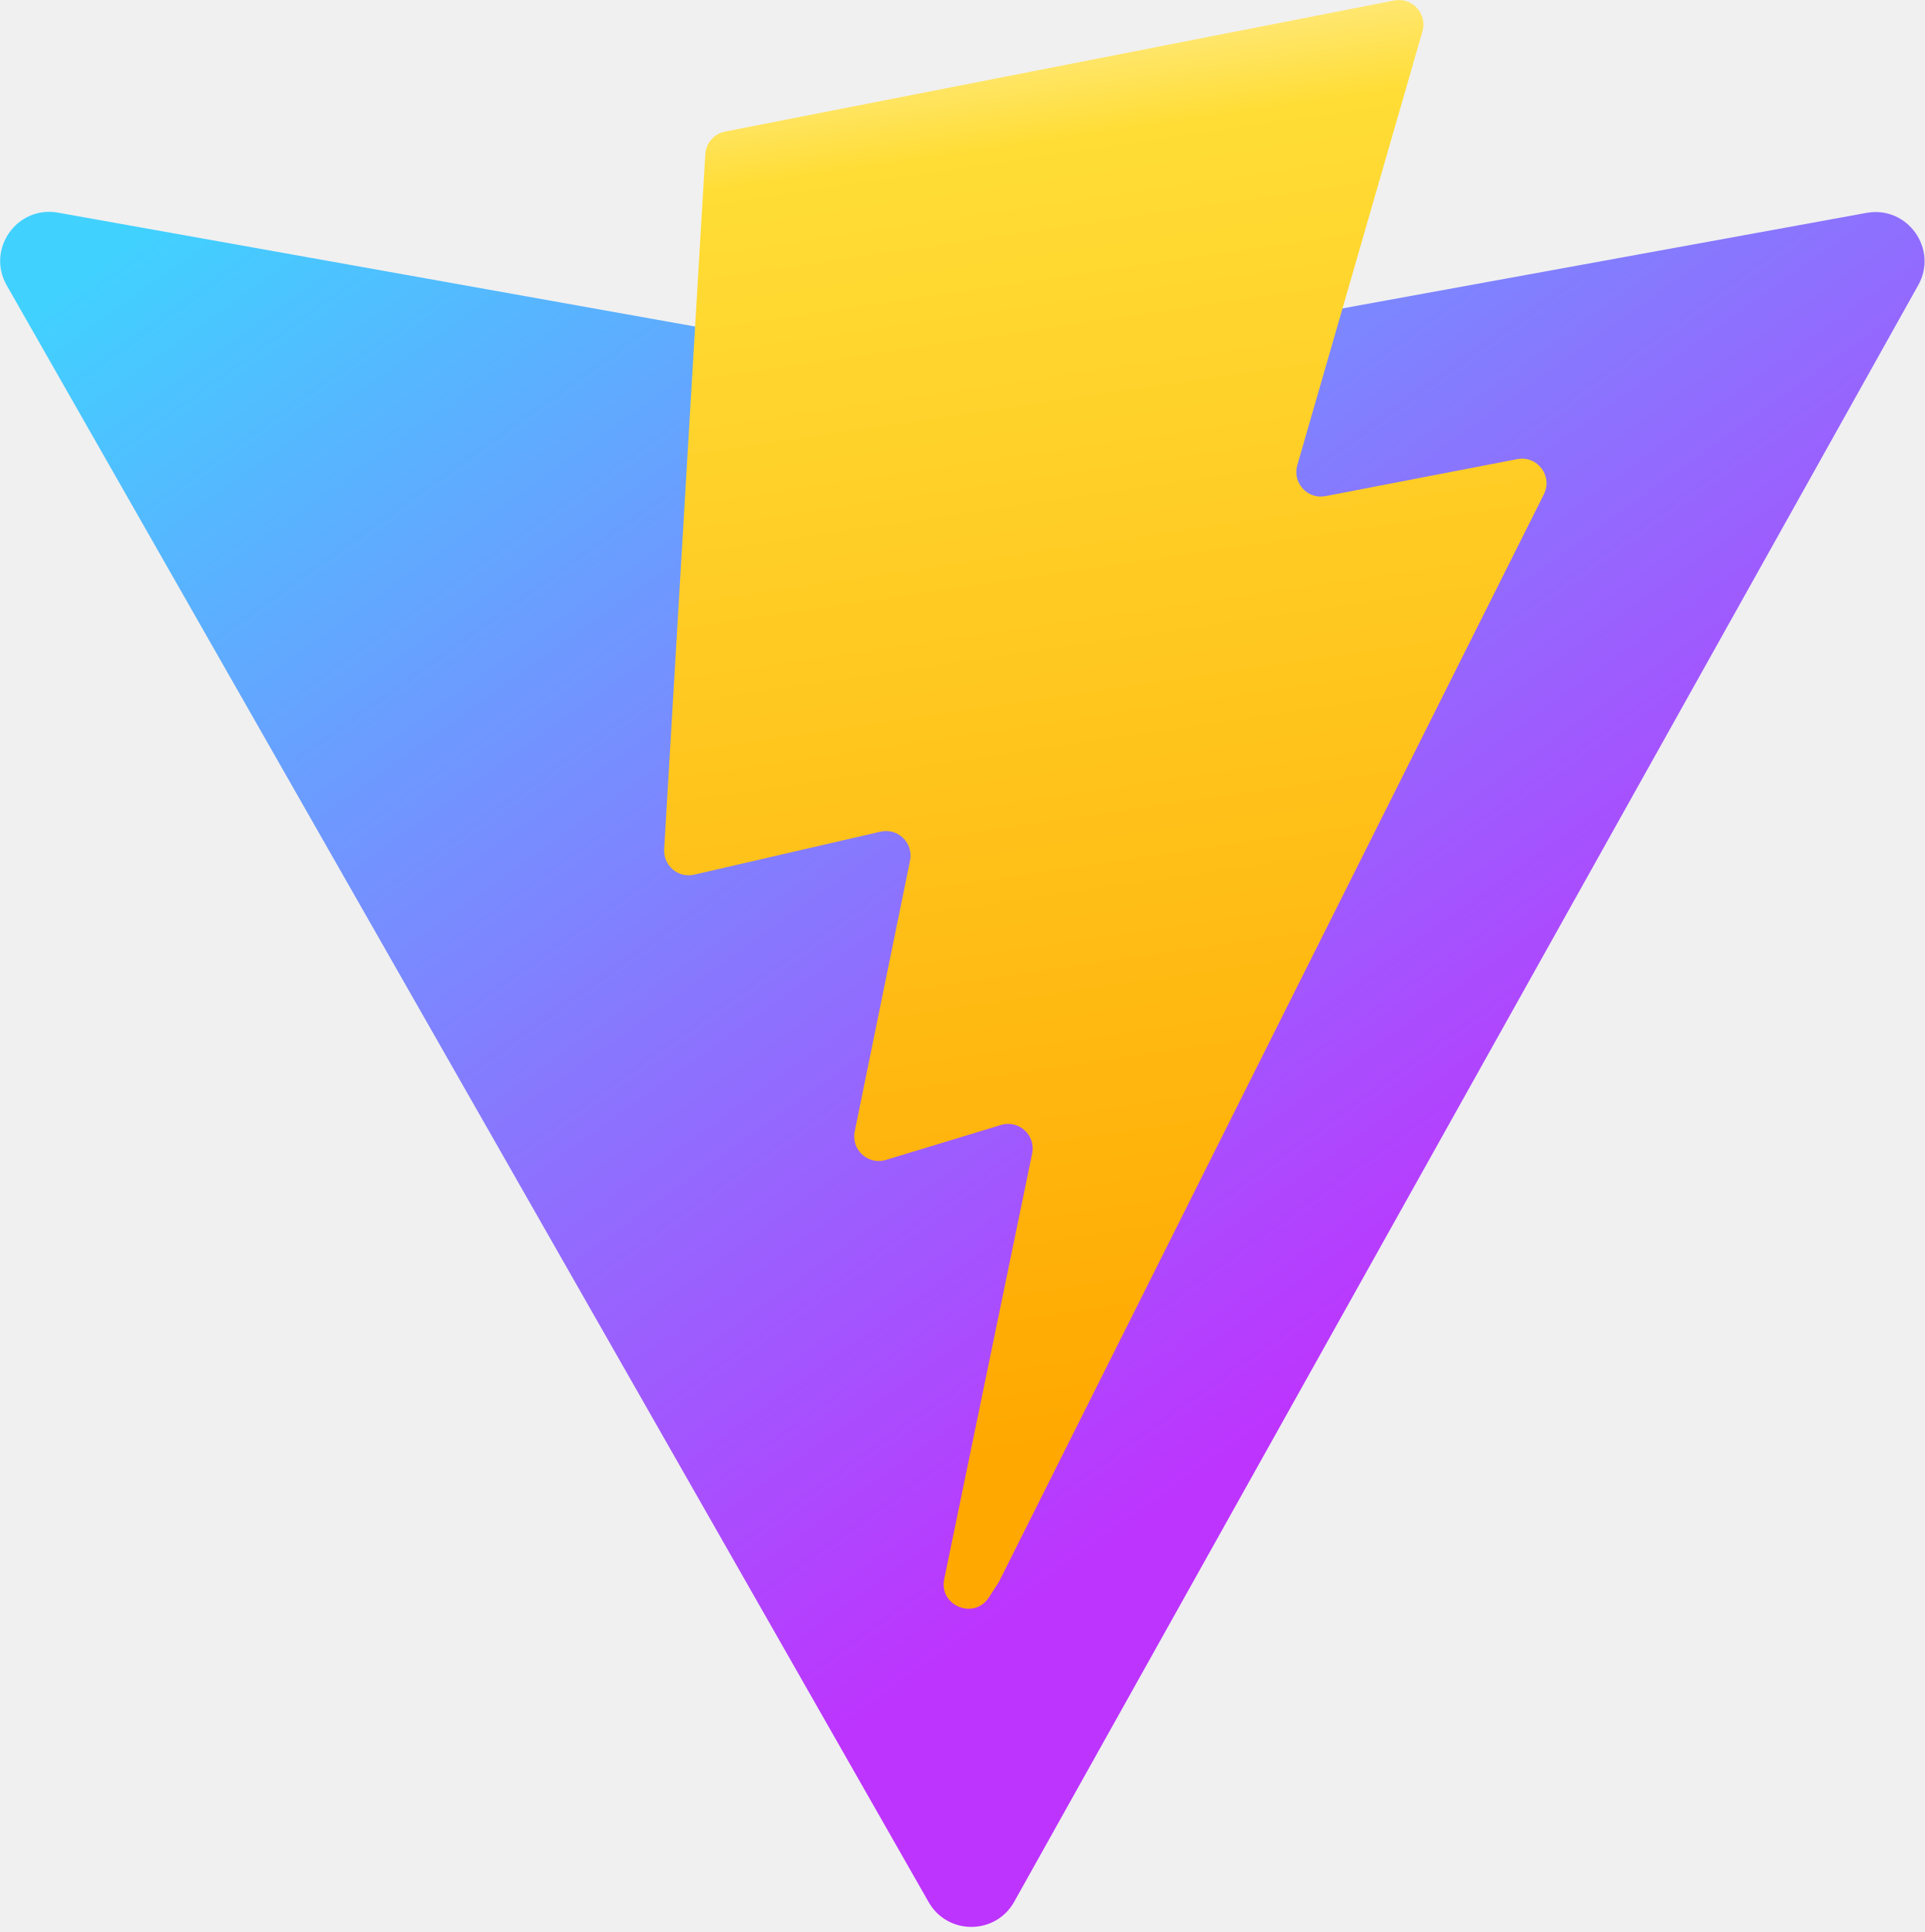
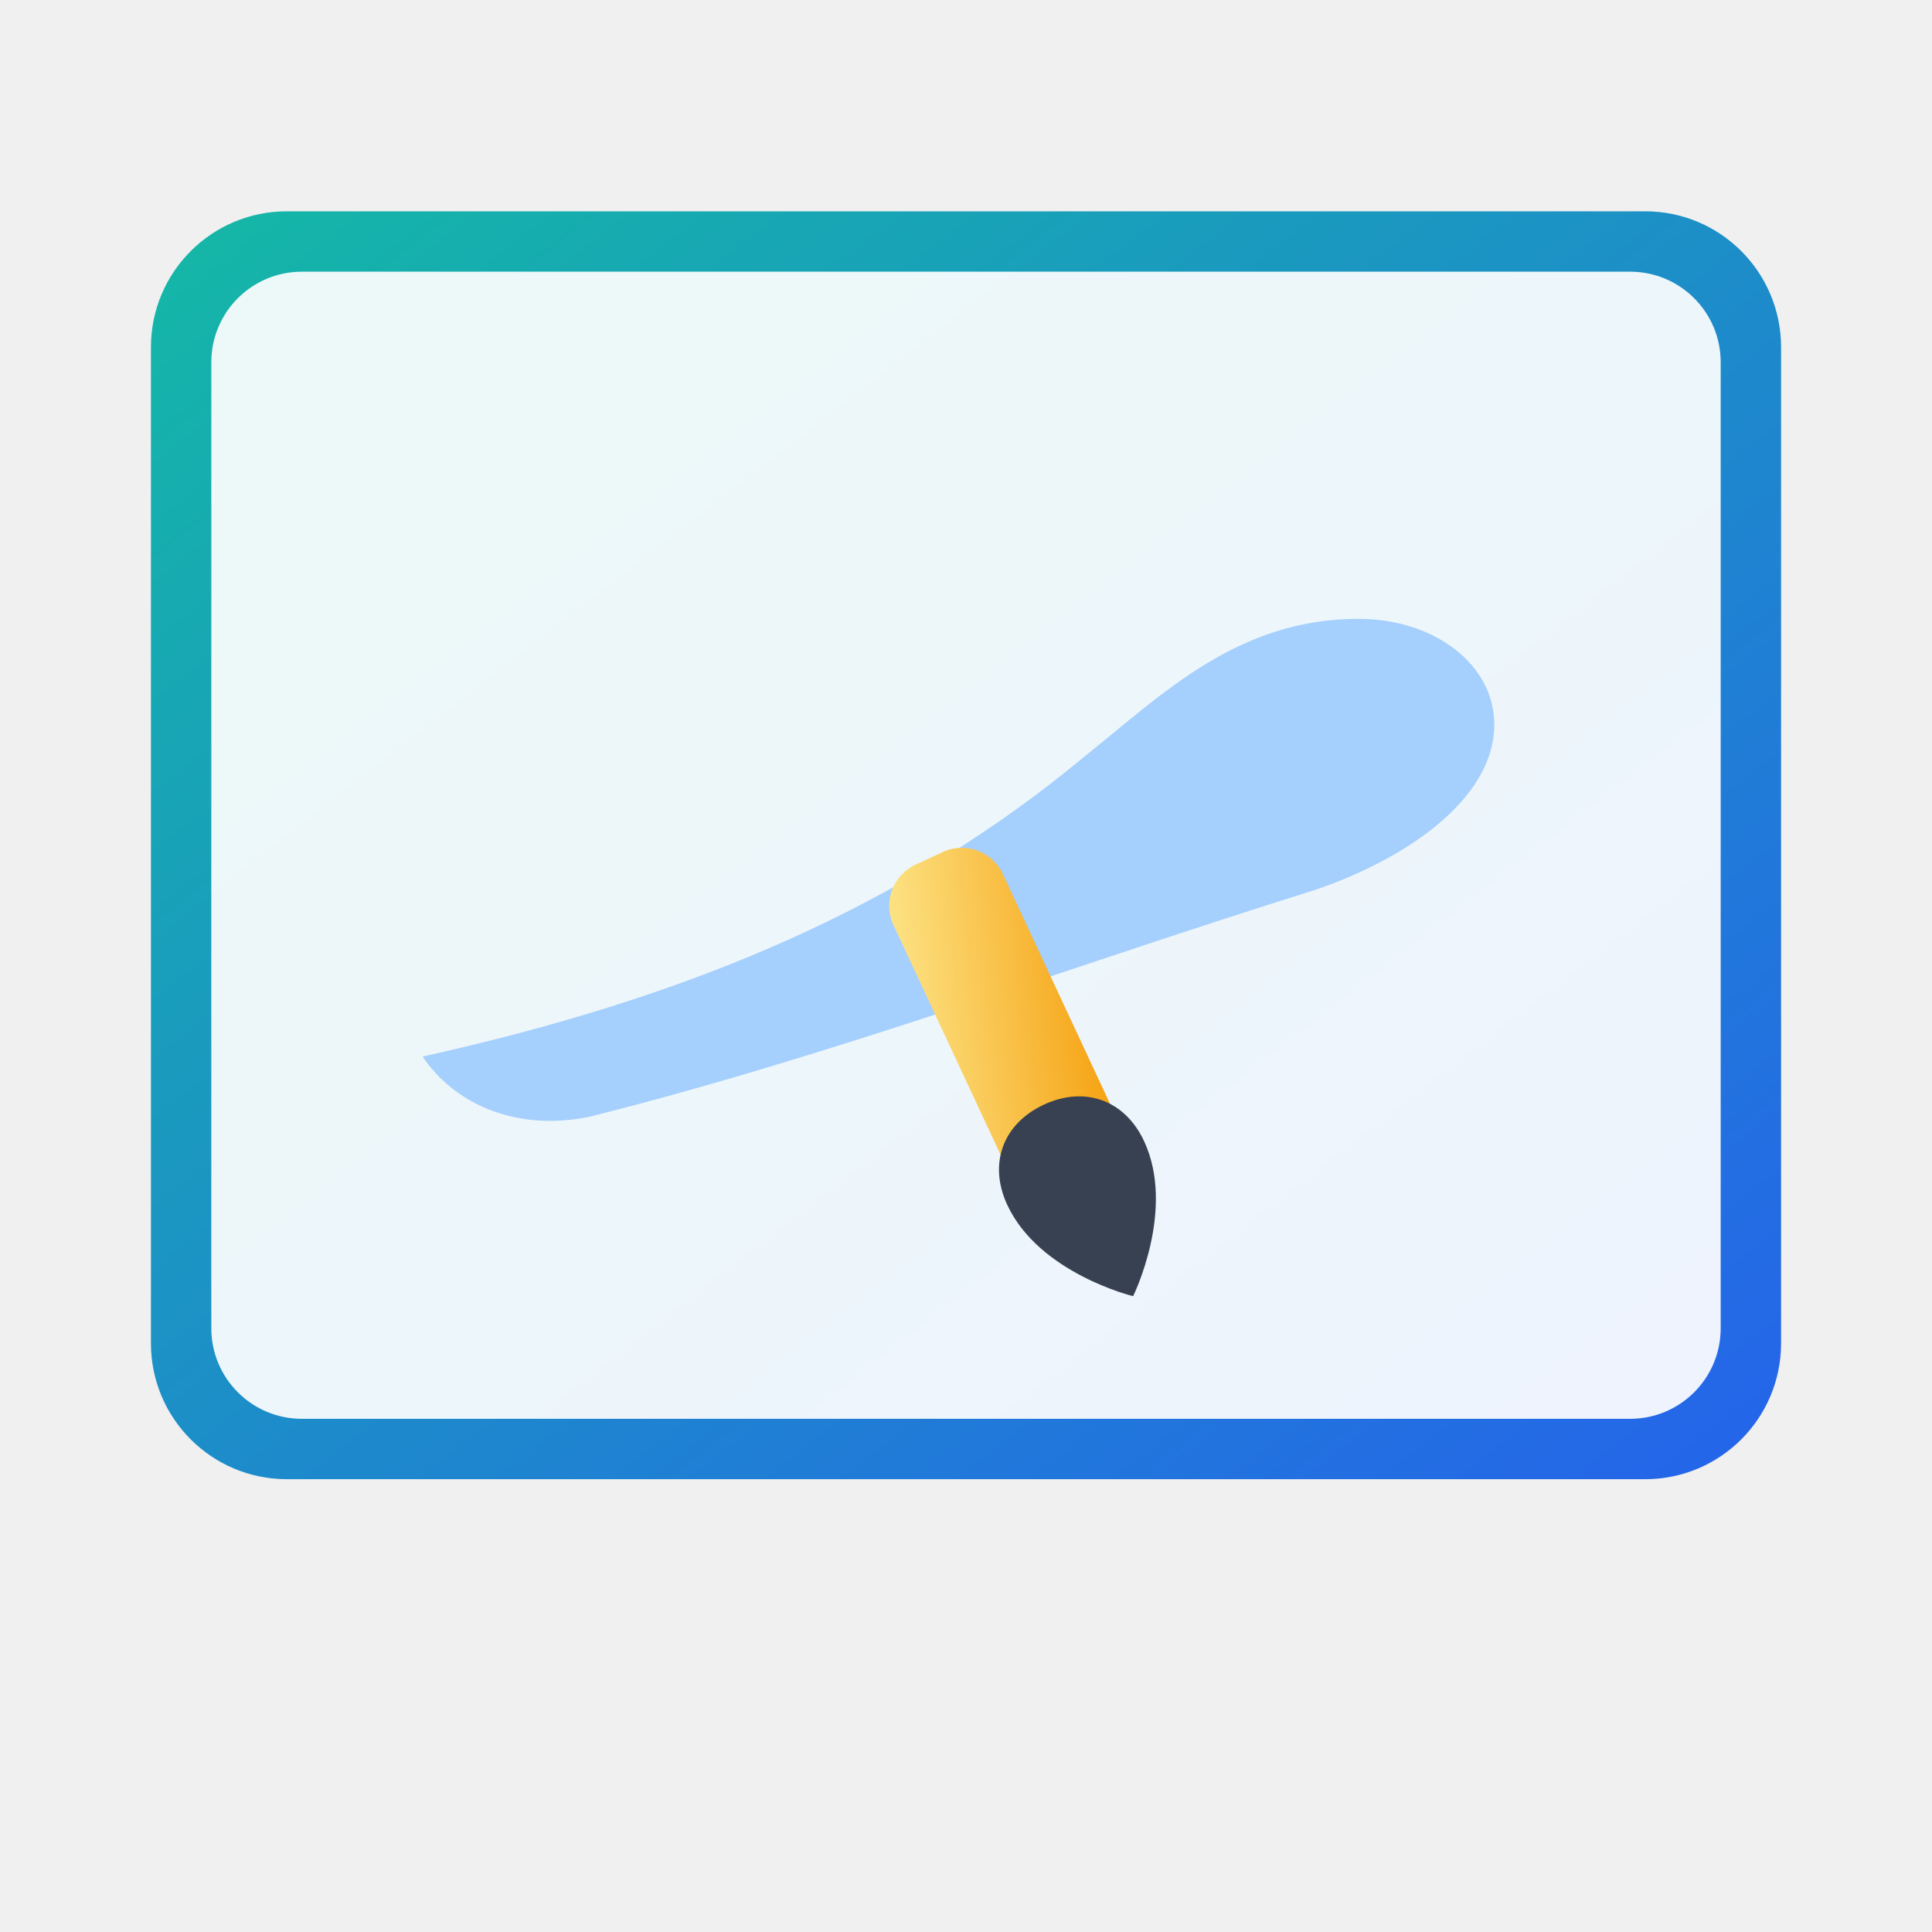
- <svg xmlns="http://www.w3.org/2000/svg" aria-hidden="true" role="img" class="iconify iconify--logos" width="31.88" height="32" preserveAspectRatio="xMidYMid meet" viewBox="0 0 256 257">
+ <svg xmlns="http://www.w3.org/2000/svg" viewBox="0 0 256 256" width="32" height="32" aria-hidden="true" role="img">
  <defs>
-     <linearGradient id="IconifyId1813088fe1fbc01fb466" x1="-.828%" x2="57.636%" y1="7.652%" y2="78.411%">
-       <stop offset="0%" stop-color="#41D1FF" />
-       <stop offset="100%" stop-color="#BD34FE" />
+     <linearGradient id="bg" x1="0" y1="0" x2="1" y2="1">
+       <stop offset="0" stop-color="#14b8a6" />
+       <stop offset="1" stop-color="#2563eb" />
    </linearGradient>
-     <linearGradient id="IconifyId1813088fe1fbc01fb467" x1="43.376%" x2="50.316%" y1="2.242%" y2="89.03%">
-       <stop offset="0%" stop-color="#FFEA83" />
-       <stop offset="8.333%" stop-color="#FFDD35" />
-       <stop offset="100%" stop-color="#FFA800" />
+     <linearGradient id="brush" x1="0" y1="0" x2="1" y2="1">
+       <stop offset="0" stop-color="#fde68a" />
+       <stop offset="1" stop-color="#f59e0b" />
    </linearGradient>
  </defs>
-   <path fill="url(#IconifyId1813088fe1fbc01fb466)" d="M255.153 37.938L134.897 252.976c-2.483 4.44-8.862 4.466-11.382.048L.875 37.958c-2.746-4.814 1.371-10.646 6.827-9.67l120.385 21.517a6.537 6.537 0 0 0 2.322-.004l117.867-21.483c5.438-.991 9.574 4.796 6.877 9.62Z" />
-   <path fill="url(#IconifyId1813088fe1fbc01fb467)" d="M185.432.063L96.44 17.501a3.268 3.268 0 0 0-2.634 3.014l-5.474 92.456a3.268 3.268 0 0 0 3.997 3.378l24.777-5.718c2.318-.535 4.413 1.507 3.936 3.838l-7.361 36.047c-.495 2.426 1.782 4.5 4.151 3.78l15.304-4.649c2.372-.72 4.652 1.36 4.15 3.788l-11.698 56.621c-.732 3.542 3.979 5.473 5.943 2.437l1.313-2.028l72.516-144.72c1.215-2.423-.88-5.186-3.54-4.672l-25.505 4.922c-2.396.462-4.435-1.77-3.759-4.114l16.646-57.705c.677-2.35-1.37-4.583-3.769-4.113Z" />
+   <rect x="20" y="28" width="216" height="168" rx="18" fill="url(#bg)" />
+   <rect x="28" y="36" width="200" height="152" rx="12" fill="#ffffff" opacity="0.92" />
+   <path d="M56 140c36-8 64-20 88-40 10-8 20-18 36-18 10 0 18 6 18 14 0 10-12 18-24 22-32 10-64 22-96 30-10 2-18-2-22-8z" fill="#93c5fd" opacity="0.8" />
+   <g transform="translate(140,150) rotate(-25)">
+     <rect x="-8" y="-40" width="16" height="46" rx="6" fill="url(#brush)" />
+     <path d="M-10 6c0 10 10 18 10 18s10-8 10-18c0-6-4-10-10-10s-10 4-10 10z" fill="#374151" />
+   </g>
</svg>
